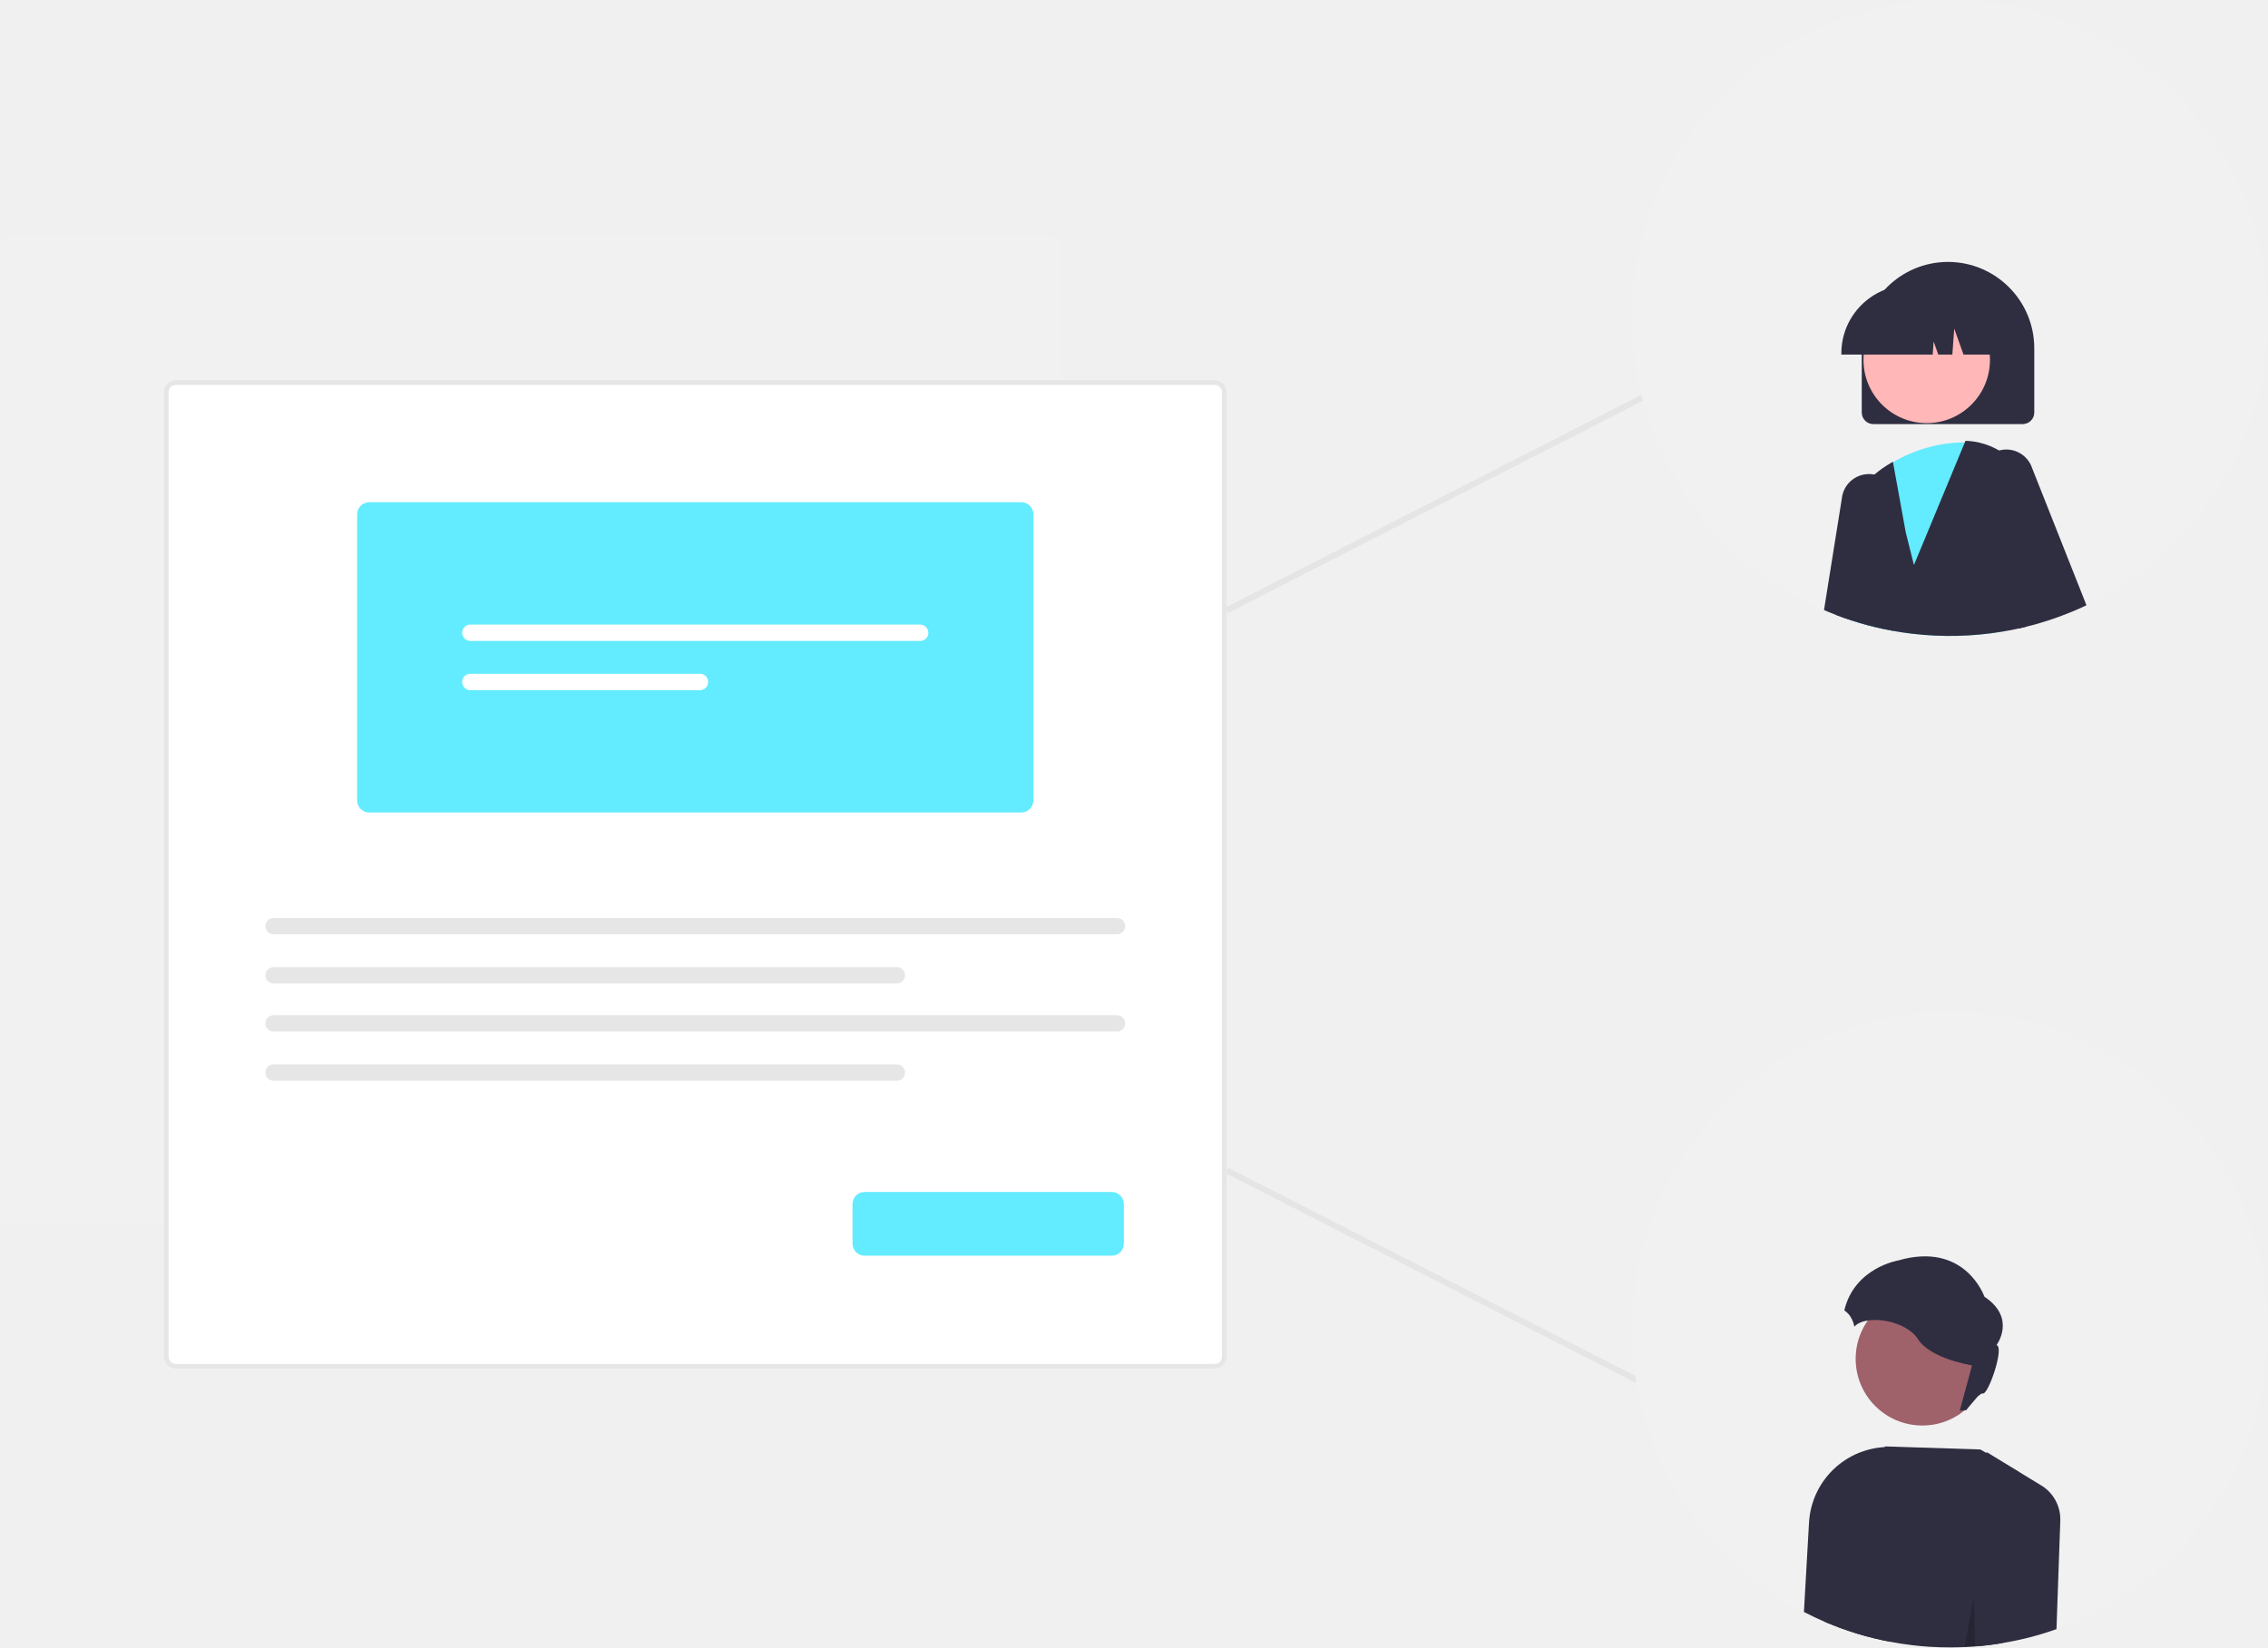
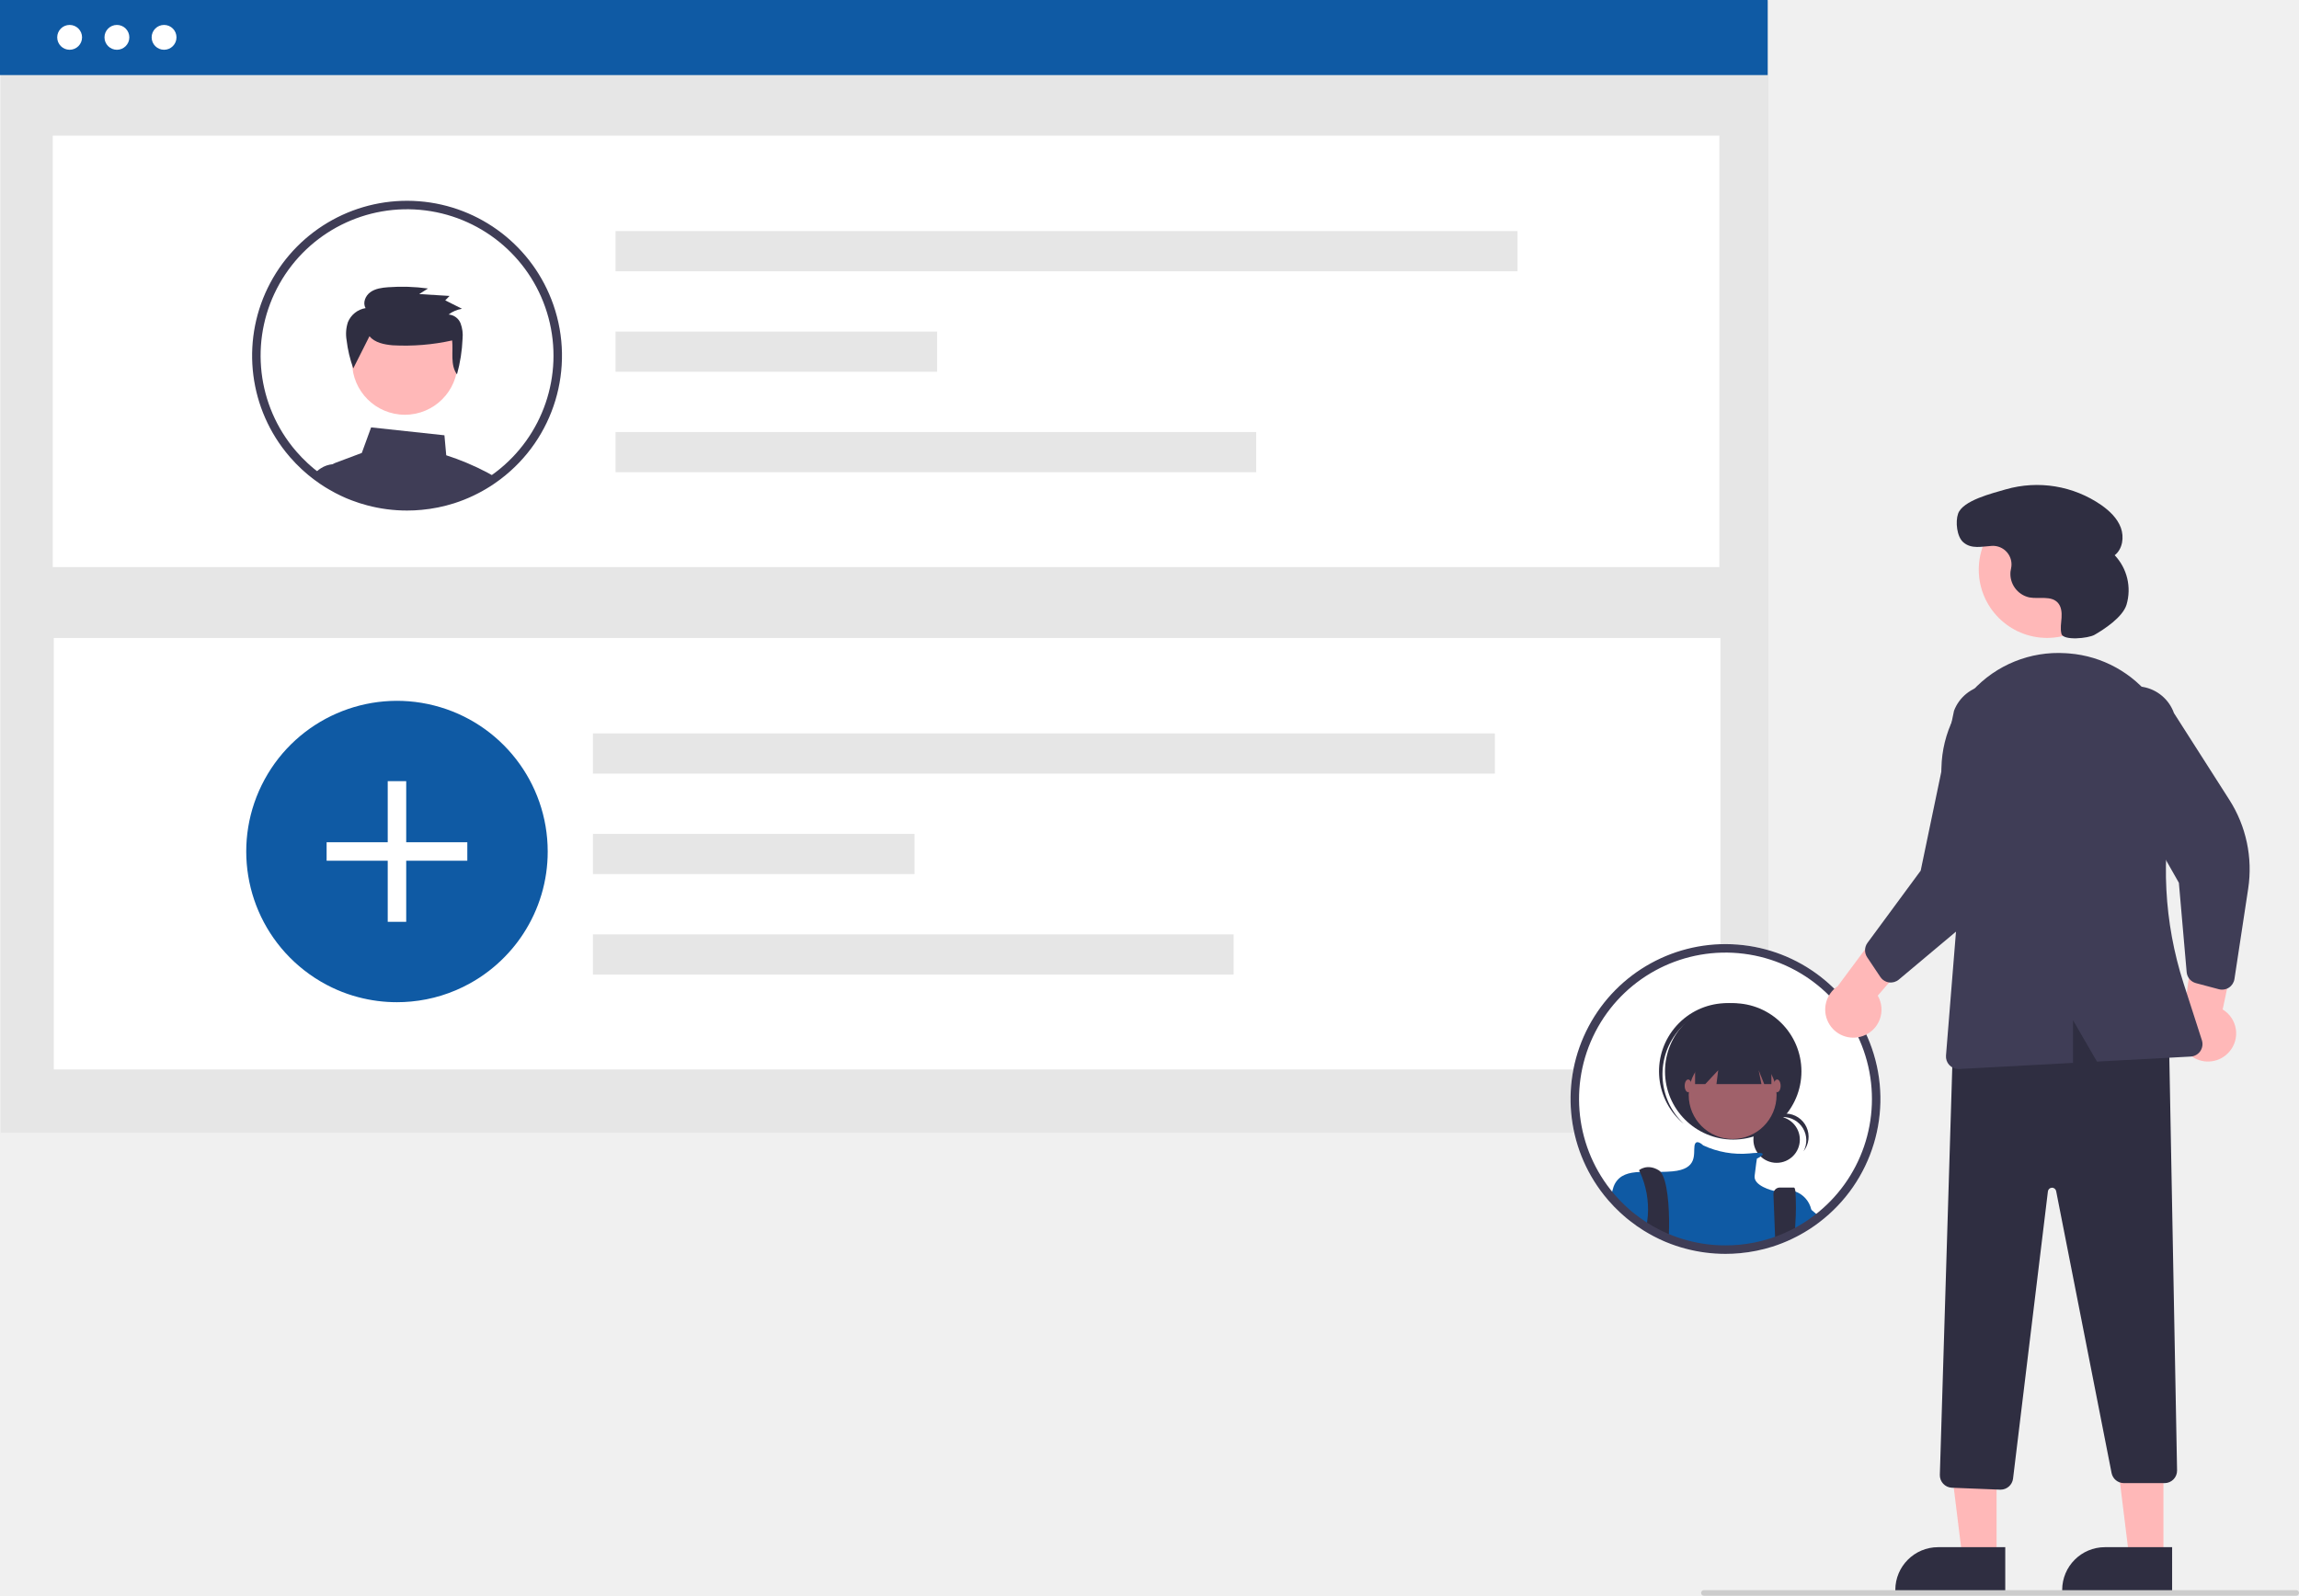
- <svg xmlns="http://www.w3.org/2000/svg" id="bf5f1c98-3a62-45da-8b3d-34c8257efbdb" data-name="Layer 1" width="748.756" height="544" viewBox="0 0 748.756 544">
-   <path id="afc9d580-0597-47f8-8d6e-fc257147a8f0" data-name="Path 141" d="M572.581,582.361H229.608a3.992,3.992,0,0,1-3.986-3.986V259.866a3.992,3.992,0,0,1,3.986-3.986H572.581a3.992,3.992,0,0,1,3.986,3.986V578.373a3.991,3.991,0,0,1-3.986,3.986Z" transform="translate(-225.622 -178)" fill="#f1f1f1" />
-   <path id="e34981b4-331f-4814-b9c1-049fb16dec76" data-name="Path 141" d="M626.645,629.99H283.673a3.992,3.992,0,0,1-3.986-3.986V307.496a3.992,3.992,0,0,1,3.986-3.986H626.645a3.992,3.992,0,0,1,3.986,3.986V626.003a3.991,3.991,0,0,1-3.986,3.986Z" transform="translate(-225.622 -178)" fill="#fff" />
-   <path id="a2600800-a3f4-47d1-8737-15b465535924" data-name="Path 141" d="M626.645,629.99H283.673a3.992,3.992,0,0,1-3.986-3.986V307.496a3.992,3.992,0,0,1,3.986-3.986H626.645a3.992,3.992,0,0,1,3.986,3.986V626.003a3.991,3.991,0,0,1-3.986,3.986ZM283.673,305.101a2.395,2.395,0,0,0-2.39,2.39v318.513a2.395,2.395,0,0,0,2.39,2.39H626.645a2.394,2.394,0,0,0,2.39-2.39V307.496a2.395,2.395,0,0,0-2.39-2.39Z" transform="translate(-225.622 -178)" fill="#e6e6e6" />
-   <path id="a8fe7ae2-6f47-45df-be8d-b892880563c0" data-name="Path 154" d="M562.796,446.295H347.522a3.991,3.991,0,0,1-3.986-3.986V347.835a3.991,3.991,0,0,1,3.986-3.986H562.796A3.991,3.991,0,0,1,566.782,347.835v94.473A3.991,3.991,0,0,1,562.796,446.295Z" transform="translate(-225.622 -178)" fill="#63ebff" />
-   <path id="b7bf9426-ca73-4358-890f-d1376d5f4b12" data-name="Path 142" d="M380.908,384.245a2.706,2.706,0,0,0,0,5.413H529.41a2.706,2.706,0,0,0,0-5.413Z" transform="translate(-225.622 -178)" fill="#fff" />
-   <path id="b3681a75-ff01-4122-a583-752cbc1ce68c" data-name="Path 143" d="M380.908,400.485a2.706,2.706,0,0,0,0,5.413h75.813a2.706,2.706,0,0,0,0-5.413Z" transform="translate(-225.622 -178)" fill="#fff" />
-   <path id="a75e283e-50b0-4235-b5a4-12e675701b13" data-name="Path 142" d="M315.938,481.116a2.706,2.706,0,0,0,0,5.413H594.38a2.706,2.706,0,0,0,0-5.413Z" transform="translate(-225.622 -178)" fill="#e6e6e6" />
-   <path id="e687bd99-3e2f-4168-8720-c6d93eec3351" data-name="Path 143" d="M315.938,497.356a2.706,2.706,0,0,0,0,5.413H521.691a2.706,2.706,0,0,0,0-5.413Z" transform="translate(-225.622 -178)" fill="#e6e6e6" />
-   <path id="fc98a7a5-65df-4714-b48f-420e305e1e91" data-name="Path 142" d="M315.938,513.228a2.706,2.706,0,0,0,0,5.413H594.38a2.706,2.706,0,0,0,0-5.413Z" transform="translate(-225.622 -178)" fill="#e6e6e6" />
-   <path id="b3271b61-6b23-4d85-98aa-a8ac62b2a491" data-name="Path 143" d="M315.938,529.467a2.706,2.706,0,0,0,0,5.413H521.691a2.706,2.706,0,0,0,0-5.413Z" transform="translate(-225.622 -178)" fill="#e6e6e6" />
-   <path id="aa38f211-9440-40aa-9a64-89f0e0d5fce4" data-name="Path 154" d="M592.658,592.651H511.059a3.991,3.991,0,0,1-3.986-3.986V575.591a3.991,3.991,0,0,1,3.986-3.986h81.599a3.991,3.991,0,0,1,3.986,3.986v13.074A3.991,3.991,0,0,1,592.658,592.651Z" transform="translate(-225.622 -178)" fill="#63ebff" />
-   <rect x="622.142" y="343.24" width="154.855" height="2" transform="translate(-305.6369 178.351) rotate(-27.09063)" fill="#e5e5e5" />
-   <rect x="698.57" y="522.312" width="2" height="154.855" transform="translate(-378.5235 771.5667) rotate(-62.9181)" fill="#e5e5e5" />
-   <path d="M974.378,283a105.092,105.092,0,0,1-57.24,93.54c-.89.46-1.79.91-2.69,1.33-.53.26-1.06.5-1.59.74-1.3.59-2.62,1.16-3.95,1.69a101.522,101.522,0,0,1-14.57,4.71c-.7.18-1.42.34-2.13.5q-2.685.6-5.41,1.04a105.579,105.579,0,0,1-30,.7q-3.105-.36-6.16-.92c-.97-.18-1.94-.37-2.9-.57-.13-.03-.26-.06-.39-.08a99.331,99.331,0,0,1-10.2-2.72c-1.8-.58-3.59-1.2-5.34-1.88q-1.365-.525-2.7-1.08c-.44-.18-.88-.37-1.31-.56A105.009,105.009,0,1,1,974.378,283Z" transform="translate(-225.622 -178)" fill="#f1f1f1" />
-   <path d="M974.378,617a105.331,105.331,0,0,1-44.97,86.17c-.26.18-.52.36-.78.53-1.52,1.05-3.07,2.06-4.66,3.01-1.01.62-2.04,1.22-3.07,1.81-1.24.7-2.49,1.37-3.76,2.02-.29.15-.58.3-.88.44-1.06.54-2.13,1.06-3.22,1.55-.06.03-.12.05-.18.08-.36.16-.73.33-1.11.49-2.35,1.04-4.75,2-7.2,2.86-.17.07-.35.13-.53.19a101.17,101.17,0,0,1-17.25,4.4c-1.11.2-2.229.36-3.35.51-.18.03-.37.06-.55.08-1.53.2-3.07.36-4.62.49-.18.02-.36.03-.54.04-1.16.1-2.33.17-3.51.22-1.6.07-3.2.11-4.82.11q-3.405,0-6.77-.21c-1.95-.13-3.89-.3-5.81-.54-1.17-.14-2.34-.3-3.49-.48-1.27-.19-2.54-.41-3.79-.65-.62-.12-1.24-.25-1.86-.38-.1-.02-.21-.04-.31-.06-1-.21-1.99-.43-2.97-.68a100.543,100.543,0,0,1-11.46-3.5q-1.92-.72-3.81-1.5c-.39-.16-.78-.33-1.16-.5-.69-.29-1.37-.6-2.05-.91-.51-.23-1.02-.47-1.53-.71-1.08-.5-2.14-1.03-3.2-1.58-.85-.43-1.7-.89-2.53-1.35-.02-.01-.03-.02-.05-.03A105.008,105.008,0,1,1,974.378,617Z" transform="translate(-225.622 -178)" fill="#f1f1f1" />
-   <path d="M868.738,264.49a28.514,28.514,0,0,0-28.48,28.48v21.25a3.828,3.828,0,0,0,3.83,3.82h49.3a3.828,3.828,0,0,0,3.83-3.82V292.97A28.517,28.517,0,0,0,868.738,264.49Z" transform="translate(-225.622 -178)" fill="#2f2e41" />
-   <path d="M854.188,353.9l-2.73-12.3a9.012,9.012,0,0,0-2.57-4.58,10.853,10.853,0,0,0-3.95-2.19c-.17-.04-.34-.08-.52-.11a1.921,1.921,0,0,0-.23-.05,9.015,9.015,0,0,0-10.52,8.04l-2.32,14.51L827.798,379.44c.43.19.87.38,1.31.56q1.335.555,2.7,1.08c1.75.68,3.54,1.3,5.34,1.88a99.331,99.331,0,0,0,10.2,2.72c.13.02.26.05.39.08.96.2,1.93.39,2.9.57l4.85-26.57Z" transform="translate(-225.622 -178)" fill="#2f2e41" />
-   <circle cx="636.09" cy="118.843" r="20.879" fill="#ffb7b7" />
-   <path d="M884.278,366.72l-4.46-35.16-.94-7.45h-.01l-.42-.01c-1.42-.05-2.8-.06-4.16-.01a46.849,46.849,0,0,0-23.71,6.56,44.622,44.622,0,0,0-5.36,3.84l-.08.08-.2.26-7.09,9.12-.01.18-.69,38.83a99.331,99.331,0,0,0,10.2,2.72c.13.02.26.05.39.08.96.2,1.93.39,2.9.57q3.06.555,6.16.92a105.579,105.579,0,0,0,30-.7Z" transform="translate(-225.622 -178)" fill="#63ebff" />
-   <path d="M891.578,331.79a23.331,23.331,0,0,0-12.7-7.68h-.01a22.459,22.459,0,0,0-4.02-.53l-.35-.01-.21.52-16.8,40.5-2.71-10.82L850.578,330.65l-.03-.17-.63.37a37.149,37.149,0,0,0-5.5,3.87A37.598,37.598,0,0,0,831.588,357.26a38.3,38.3,0,0,0-.47,7.89l.69,15.93c1.75.68,3.54,1.3,5.34,1.88a99.331,99.331,0,0,0,10.2,2.72c.13.02.26.05.39.08.96.2,1.93.39,2.9.57q3.06.555,6.16.92a105.579,105.579,0,0,0,30-.7q2.73-.435,5.41-1.04c.71-.16,1.43-.32,2.13-.5l-1.51-4.45,4-30.89A23.186,23.186,0,0,0,891.578,331.79Z" transform="translate(-225.622 -178)" fill="#2f2e41" />
-   <path d="M896.538,332.65A8.991,8.991,0,0,0,885.598,326.76a8.189,8.189,0,0,0-1.06.35,8.996,8.996,0,0,0-5.6,8.35l.04,18.69,5.3,12.57,7.93,18.79c.71-.16,1.43-.32,2.13-.5a101.522,101.522,0,0,0,14.57-4.71c1.33-.53,2.65-1.1,3.95-1.69.53-.24,1.06-.48,1.59-.74Z" transform="translate(-225.622 -178)" fill="#2f2e41" />
-   <path d="M860.308,272.14H856.048a22.528,22.528,0,0,0-22.52,22.53v.42h30.15l.31-4.33,1.54,4.33h4.64l.62-8.58,3.06,8.58h8.98v-.42A22.551,22.551,0,0,0,860.308,272.14Z" transform="translate(-225.622 -178)" fill="#2f2e41" />
-   <path d="M851.158,655.88A26.461,26.461,0,0,0,822.838,680.99l-1.67,29.31c1.06.55,2.12,1.08,3.2,1.58.51.24,1.02.48,1.53.71.68.31,1.36.62,2.05.91.38.17.77.34,1.16.5q1.89.78,3.81,1.5a100.543,100.543,0,0,0,11.46,3.5c.98.25,1.97.47,2.97.68.1.02.21.04.31.06.62.13,1.24.26,1.86.38l2.12-64.21Z" transform="translate(-225.622 -178)" fill="#2f2e41" />
-   <path d="M878.248,721.63c1.55-.13,3.09-.29,4.62-.49.18-.02.37-.05.55-.08,1.12-.15,2.24-.31,3.35-.51.09-2.71.06-4.66.06-4.9l4.97-51.79-10.36-6.04-2.02-1.18-31.32-1.01-.26.22-15.04,13.04-4.85,44.61c.38.17.77.34,1.16.5q1.89.78,3.81,1.5a100.57,100.57,0,0,0,11.46,3.5c.98.25,1.97.47,2.97.68.1.02.21.04.31.06.62.13,1.24.26,1.86.38,1.25.24,2.52.46,3.79.65,1.15.18,2.32.34,3.49.48,1.92.24,3.86.41,5.81.54q3.36.21,6.77.21c1.62,0,3.22-.04,4.82-.11,1.18-.05,2.35-.12,3.51-.22Z" transform="translate(-225.622 -178)" fill="#2f2e41" />
-   <path d="M899.198,668.32l-17.74-10.84-.02.34-3.19,63.81c1.55-.13,3.09-.29,4.62-.49.18-.02.37-.05.55-.08,1.12-.15,2.24-.31,3.35-.51a101.17,101.17,0,0,0,17.25-4.4c.18-.06.36-.12.53-.19l1.26-35.78A13.096,13.096,0,0,0,899.198,668.32Z" transform="translate(-225.622 -178)" fill="#2f2e41" />
-   <circle cx="634.638" cy="448.716" r="22.008" fill="#9f616a" />
-   <path d="M852.303,594.219c22.165-6.392,28.456,11.979,28.456,11.979,10.684,7.088,3.995,15.975,3.995,15.975,2.696.599-2.694,16.375-4.492,15.975-.959-.213-3.425,2.731-5.517,5.522a11.07,11.07,0,0,0-2.137.205l4.058-15.013s-13.679-2.096-17.873-8.685c-4.012-6.304-17.221-8.295-20.98-4.084a9.505,9.505,0,0,0-1.341-3.404,6.801,6.801,0,0,0-1.971-1.976C837.826,596.59,852.303,594.219,852.303,594.219Z" transform="translate(-225.622 -178)" fill="#2f2e41" />
-   <path d="M877.708,721.67c-1.16.1-2.33.17-3.51.22l3.08-16.92v1.17Z" transform="translate(-225.622 -178)" opacity="0.2" />
+ <svg xmlns="http://www.w3.org/2000/svg" id="bf82748d-d631-447b-a23d-39803926572c" data-name="Layer 1" width="826.681" height="573.951" viewBox="0 0 826.681 573.951">
+   <circle id="b8f08c5c-b476-40dd-b664-770adaae3509" data-name="Ellipse 182" cx="93.108" cy="55.964" r="4.354" fill="#fff" />
+   <circle id="eee44b09-a27a-4be3-8c5b-6b6370df12ff" data-name="Ellipse 183" cx="109.633" cy="55.964" r="4.354" fill="#fff" />
+   <circle id="a2d5f093-6500-400f-8de1-66712a079cc1" data-name="Ellipse 184" cx="126.158" cy="55.964" r="4.354" fill="#fff" />
+   <rect id="e14e0169-ef8c-4de3-8e3e-1fb1636d9038" data-name="Rectangle 266" x="82.529" y="66.193" width="552.899" height="3.073" fill="#fff" />
+   <rect id="ffd44901-e4e1-4980-b03e-373b3661f4a7" data-name="Rectangle 246" x="0.271" y="0.36" width="635.631" height="407.086" fill="#e6e6e6" />
+   <rect id="e89f9aca-511f-49ec-bc12-8613d3bd0166" data-name="Rectangle 264" width="635.631" height="27.004" fill="#0f5aa4" />
+   <rect id="ad9dc5de-4949-4eac-9eb5-22ff577a9f6a" data-name="Rectangle 247" x="18.972" y="48.785" width="599.28" height="155.185" fill="#fff" />
+   <rect id="b859c105-7eee-4028-bc04-8285f6faca7e" data-name="Rectangle 259" x="19.351" y="229.471" width="599.28" height="155.185" fill="#fff" />
+   <g id="aa41527c-9c03-4708-86c5-0d027f971362" data-name="Group 31">
+     <rect id="b2d77c21-275f-42a7-94e0-5b816ba20a4e" data-name="Rectangle 250" x="221.34" y="83.115" width="324.331" height="14.455" fill="#e6e6e6" />
+     <rect id="b25a2924-64e6-4438-87d6-1fb43933af96" data-name="Rectangle 251" x="221.34" y="119.252" width="115.639" height="14.455" fill="#e6e6e6" />
+     <rect id="b8fe27c9-e561-42fa-9287-e7ff86698f34" data-name="Rectangle 252" x="221.34" y="155.389" width="230.375" height="14.455" fill="#e6e6e6" />
+   </g>
+   <path id="a368706a-11d6-41a2-bd00-6a6054248d43" data-name="Path 952" d="M383.606,469.293a53.91,53.91,0,0,1-8.813,29.627,52.688,52.688,0,0,1-3.965,5.325,54.427,54.427,0,0,1-11.617,10.322q-1.773,1.175-3.645,2.2a53.739,53.739,0,0,1-21.057,6.485c-1.68.164-3.388.242-5.111.242a53.985,53.985,0,0,1-13.988-1.829,51.938,51.938,0,0,1-7.567-2.627q-1.879-.812-3.673-1.765a53.393,53.393,0,0,1-8.165-5.289q-1.783-1.388-3.438-2.926a54.2,54.2,0,1,1,91.039-39.764Z" transform="translate(-186.6595 -163.0244)" fill="#0f5aa4" />
+   <g id="a0fe7a2e-49bf-4761-b17e-3d52136366c5" data-name="Group 32">
+     <rect id="a077c903-9ff8-47f6-8a24-46120c36a494" data-name="Rectangle 273" x="139.42" y="280.966" width="6.645" height="50.592" fill="#fff" />
+     <rect id="a4f09271-2c50-4e11-a9a3-c26018ed4477" data-name="Rectangle 274" x="117.446" y="302.94" width="50.592" height="6.645" fill="#fff" />
+   </g>
+   <g id="bd7f0843-9709-4a5c-8b0e-26656563f0b3" data-name="Group 33">
+     <rect id="e4567469-258f-4b3a-88b2-7a234fbc5498" data-name="Rectangle 250-2" x="213.209" y="263.801" width="324.331" height="14.455" fill="#e6e6e6" />
+     <rect id="b26a9710-740f-4201-9a9a-df254658921a" data-name="Rectangle 251-2" x="213.209" y="299.938" width="115.639" height="14.455" fill="#e6e6e6" />
+     <rect id="a1758efc-04f7-4da1-846b-fd169401f4c2" data-name="Rectangle 252-2" x="213.209" y="336.075" width="230.375" height="14.455" fill="#e6e6e6" />
+   </g>
+   <circle id="f2fdcd7e-077f-47c5-987d-3f56ec08fcb2" data-name="Ellipse 194" cx="42.039" cy="13.433" r="4.467" fill="#fff" />
+   <circle id="bb8af87f-8865-4134-a554-08faac1a89d0" data-name="Ellipse 195" cx="58.995" cy="13.433" r="4.467" fill="#fff" />
+   <circle id="bd4c0ca0-b96c-4f92-a965-84f83cdee98a" data-name="Ellipse 246" cx="25.039" cy="13.433" r="4.467" fill="#fff" />
+   <path d="M361.898,332.996a92.633,92.633,0,0,0-14.78-6.22l-.65-7.19-26.36-2.84-3.35,9.19-9.46,3.55a4.605,4.605,0,0,0-.96.5h-.01a4.687,4.687,0,0,0-2,3.12,4.792,4.792,0,0,0,.07,1.88l.5,2.05c.72.43,1.46.84,2.2,1.23l.47.24c1.08.56,2.18,1.09,3.31,1.58.23.1.48.2.71.3.02.01.03.01.05.02.53.22,1.06.43,1.6.63a52.557,52.557,0,0,0,5.42,1.74,55.736,55.736,0,0,0,14.37,1.88c1.77,0,3.52-.08,5.25-.25a55.514,55.514,0,0,0,11.64-2.35c.01,0,.02-.01.03-.01a54.634,54.634,0,0,0,6.99-2.77c.01-.01.03-.01.04-.02.51-.24,1-.5,1.5-.75l.24-.12c.4-.21.8-.42,1.2-.64,1-.55,1.98-1.13,2.95-1.75.27-.16.53-.33.8-.51.38-.25.76-.51,1.13-.78C363.867,334.106,362.898,333.536,361.898,332.996Z" transform="translate(-186.6595 -163.0244)" fill="#3f3d56" />
+   <path d="M312.427,337.426l-1.65-7.45h-4.31a1.031,1.031,0,0,0-.13.01h-.01a9.34,9.34,0,0,0-4.34,1.5,9.612,9.612,0,0,0-2.32,2.08c1.28.97,2.61,1.87,3.98,2.73l.06.03c.39.24.79.48,1.19.71.72.43,1.46.84,2.2,1.23l.47.24c1.08.56,2.18,1.09,3.31,1.58.23.1.48.2.71.3.02.01.03.01.05.02.53.22,1.06.43,1.6.63Z" transform="translate(-186.6595 -163.0244)" fill="#3f3d56" />
+   <circle cx="145.594" cy="130.191" r="18.985" fill="#ffb8b8" />
+   <path d="M319.507,283.968c1.965,2.326,5.291,2.982,8.359,3.251a78.729,78.729,0,0,0,21.38-1.746c.435,4.212-.75,8.754,1.731,12.219a56.723,56.723,0,0,0,2.015-12.859,12.308,12.308,0,0,0-.712-5.507,5.065,5.065,0,0,0-4.315-3.181,10.815,10.815,0,0,1,4.824-2.062l-6.028-3.029,1.548-1.589-10.913-.668,3.161-2.008a68.541,68.541,0,0,0-14.36-.453c-2.224.164-4.549.477-6.351,1.765s-2.843,3.85-1.724,5.741a8.336,8.336,0,0,0-6.353,5.041,13.458,13.458,0,0,0-.482,6.469,45.854,45.854,0,0,0,2.404,10.171Z" transform="translate(-186.6595 -163.0244)" fill="#2f2e41" />
+   <path d="M385.637,272.636a55.709,55.709,0,1,0-96.27,52.92c.5.63,1.02,1.26,1.55,1.87.04.04.07.08.11.12a54.035,54.035,0,0,0,4.15,4.28c.38.35.78.71,1.18,1.05.76.68,1.54,1.33,2.35,1.95.32.25.63.5.96.74,1.28.97,2.61,1.87,3.98,2.73l.06.03c.39.24.79.48,1.19.71.72.43,1.46.84,2.2,1.23l.47.24c1.08.56,2.18,1.09,3.31,1.58.23.1.48.2.71.3.02.01.03.01.05.02.53.22,1.06.43,1.6.63a52.557,52.557,0,0,0,5.42,1.74,55.736,55.736,0,0,0,14.37,1.88c1.77,0,3.52-.08,5.25-.25a55.514,55.514,0,0,0,11.64-2.35c.01,0,.02-.01.03-.01a54.634,54.634,0,0,0,6.99-2.77c.01-.01.03-.01.04-.02.51-.24,1-.5,1.5-.75l.24-.12c.4-.21.8-.42,1.2-.64,1-.55,1.98-1.13,2.95-1.75.27-.16.53-.33.8-.51.38-.25.76-.51,1.13-.78.49-.34.98-.69,1.46-1.05.15-.11.31-.22.46-.34a55.689,55.689,0,0,0,18.92-62.68Zm-20.76,60.25c-.33.26-.67.51-1.01.74-.33.25-.66.49-1,.71-.29.21-.58.41-.88.6l-.09.06c-.22.15-.44.29-.66.43q-1.245.78-2.52,1.5c-.09.05-.18.1-.27.15-.38.21-.76.41-1.14.61-.05.03-.11.05-.16.08l-.06.03c-.48.25-.97.49-1.46.72a49.05,49.05,0,0,1-5.83,2.36c-.26.09-.52.18-.78.26a52.454,52.454,0,0,1-11.02,2.24c-1.64.15-3.3.23-4.97.23a51.949,51.949,0,0,1-13.59-1.78,49.382,49.382,0,0,1-6.67-2.26c-.11-.05-.23-.09-.34-.14-.12-.05-.23-.09-.34-.14-.12-.05-.23-.1-.35-.16-.94-.41-1.87-.86-2.78-1.33l-.44-.23c-1.11-.58-2.2-1.2-3.26-1.86-.31-.19-.63-.39-.93-.6-.08-.05-.15-.1-.23-.15-.71-.47-1.42-.96-2.11-1.47-.47-.35-.94-.7-1.4-1.06-.77-.58-1.51-1.2-2.23-1.84-.38-.32-.75-.67-1.11-1a50.811,50.811,0,0,1-4.02-4.16c-.42-.48-.83-.96-1.22-1.46a3.807,3.807,0,0,1-.25-.31,52.659,52.659,0,1,1,73.12,9.23Z" transform="translate(-186.6595 -163.0244)" fill="#3f3d56" />
+   <path d="M859.728,539.996a55.709,55.709,0,1,0-96.27,52.92c.5.63,1.02,1.26,1.55,1.87.04.04.07.08.11.12a54.137,54.137,0,0,0,4.15,4.28c.38.35.78.71,1.18,1.05.76.68,1.54,1.33,2.35,1.95a54.775,54.775,0,0,0,4.94,3.47l.06.03c1.11.69,2.24,1.33,3.39,1.94l.47.24c1.08.56,2.18,1.09,3.31,1.58.23.1.48.2.71.3.02.01.03.01.05.02a54.116,54.116,0,0,0,7.02,2.37,55.732,55.732,0,0,0,14.37,1.88c1.77,0,3.52-.08,5.25-.25a55.508,55.508,0,0,0,11.64-2.35c.01,0,.02-.01.03-.01a54.606,54.606,0,0,0,6.99-2.77c.01-.01.03-.01.04-.02.51-.24,1-.5,1.5-.75l.24-.12c.4-.21.8-.42,1.2-.64,1-.55,1.98-1.13,2.95-1.75.27-.16.53-.33.8-.51.88-.58,1.75-1.2,2.59-1.83.15-.11.31-.22.46-.34a55.692,55.692,0,0,0,18.92-62.68Z" transform="translate(-186.6595 -163.0244)" fill="#fff" />
+   <circle id="ee9bd31a-9b73-4888-9087-fea26d3b2b97" data-name="Ellipse 188" cx="638.842" cy="409.897" r="8.349" fill="#2f2e41" />
+   <path id="e473f415-6540-4896-b89f-76a5ac7ad60a" data-name="Path 969" d="M827.827,564.802a8.35,8.35,0,0,1,7.35,12.312,8.347,8.347,0,1,0-13.868-9.172,8.329,8.329,0,0,1,6.519-3.14Z" transform="translate(-186.6595 -163.0244)" fill="#2f2e41" />
+   <circle id="f79ae9d5-f4b5-4dd5-badc-cc4d2f5593dd" data-name="Ellipse 189" cx="623.24" cy="385.353" r="24.526" fill="#2f2e41" />
+   <path id="f9880a76-ad0b-4c2a-99b0-b23c20a810bd" data-name="Path 970" d="M790.65,533.16a24.522,24.522,0,0,1,33.99-2.572c-.2-.191-.4-.383-.607-.568a24.526,24.526,0,0,0-32.73,36.535q.07.063.14.125c.208.185.422.36.635.537a24.522,24.522,0,0,1-1.427-34.057Z" transform="translate(-186.6595 -163.0244)" fill="#2f2e41" />
+   <circle id="b01904a1-9532-4133-8cbd-470829617487" data-name="Ellipse 190" cx="623.032" cy="393.875" r="15.796" fill="#a0616a" />
+   <path d="M837.958,598.056v5.3c-.97.62-1.95,1.2-2.95,1.75-.4.22-.8.43-1.2.64l-.24.12c-.5.25-.99.51-1.5.75-.01.01-.03.01-.04.02a54.606,54.606,0,0,1-6.99,2.77c-.01,0-.02.01-.03.01a55.508,55.508,0,0,1-11.64,2.35c-1.73.17-3.48.25-5.25.25a55.732,55.732,0,0,1-14.37-1.88,54.116,54.116,0,0,1-7.02-2.37c-.02-.01-.03-.01-.05-.02-.23-.1-.48-.2-.71-.3-1.13-.49-2.23-1.02-3.31-1.58l-.47-.24c-1.15-.61-2.28-1.25-3.39-1.94l-.06-.03a54.775,54.775,0,0,1-4.94-3.47c-.81-.62-1.59-1.27-2.35-1.95-.4-.34-.8-.7-1.18-1.05a54.137,54.137,0,0,1-4.15-4.28,20.23,20.23,0,0,1,.76-3.07l.01-.01a4.489,4.489,0,0,1,.21-.5,3.988,3.988,0,0,1,.19-.42c1.79-3.35,5.03-4.18,9.05-4.36,2.27-.1,4.78.01,7.43-.02,1.4-.01,2.85-.06,4.3-.19,9.15-.83,7.49-6.23,7.9-9.14.41-2.82,2.95-.38,3.12-.22l.01.01a32.271,32.271,0,0,0,16.6,2.91c.98-.12,1.96-.19,2.94-.22,2.58-.03,2.02.71,1.13,1.32a11.183,11.183,0,0,1-1.35.76s-.41,2.5-.83,6.24c-.4,3.58,6.46,5.26,7.03,5.39a.061.061,0,0,0,.04.01,13.773,13.773,0,0,1,7.61.2h.01A9.018,9.018,0,0,1,837.958,598.056Z" transform="translate(-186.6595 -163.0244)" fill="#0f5aa4" />
+   <path d="M786.827,604.486c0,.74-.02,1.45-.05,2.12-.01.4-.03.79-.05,1.16-.02-.01-.03-.01-.05-.02-.23-.1-.48-.2-.71-.3-1.13-.49-2.23-1.02-3.31-1.58l-.47-.24c-1.15-.61-2.28-1.25-3.39-1.94.03-.35.08-.7.13-1.05.11-.77.2-1.55.26-2.32a32.184,32.184,0,0,0-2.85-15.76v-.01c-.2-.4-.32-.62-.32-.62s2.91-2.5,7.06,0a2.498,2.498,0,0,1,.69.6C786.268,587.476,786.947,597.396,786.827,604.486Z" transform="translate(-186.6595 -163.0244)" fill="#2f2e41" />
+   <path d="M832.237,603.126c-.04,1.12-.1,2.29-.17,3.48v.01c-.01.01-.03.01-.04.02a54.606,54.606,0,0,1-6.99,2.77c-.01,0-.02.01-.03.01l-.11-2.81-.01-.37-.53-13.68a2.295,2.295,0,0,1,2.29-2.4h5.07c.25,0,.43.51.55,1.43v.01A86.661,86.661,0,0,1,832.237,603.126Z" transform="translate(-186.6595 -163.0244)" fill="#2f2e41" />
+   <path id="a05c59bd-0311-408b-a800-ed606f18fbbf" data-name="Path 975" d="M796.181,537.154v15.8h3.658l4.655-4.988-.623,4.988h16.17l-1-4.988,2,4.988h2.578v-15.8Z" transform="translate(-186.6595 -163.0244)" fill="#2f2e41" />
+   <ellipse id="af122121-1c1b-4817-a566-2298b147ce18" data-name="Ellipse 191" cx="607.028" cy="390.55" rx="1.247" ry="2.286" fill="#a0616a" />
+   <ellipse id="bec83a12-853e-4dd5-94d0-e2c2a5b21156" data-name="Ellipse 192" cx="639.037" cy="390.55" rx="1.247" ry="2.286" fill="#a0616a" />
+   <path d="M841.347,601.016c-.84.63-1.71,1.25-2.59,1.83-.27.18-.53.35-.8.51-.97.62-1.95,1.2-2.95,1.75-.4.22-.8.43-1.2.64v-11.02s1.6,1.28,4.15,3.41c.32.27.65.55,1,.85C839.697,599.606,840.498,600.286,841.347,601.016Z" transform="translate(-186.6595 -163.0244)" fill="#0f5aa4" />
+   <path d="M859.728,539.996a55.709,55.709,0,1,0-96.27,52.92c.5.63,1.02,1.26,1.55,1.87.04.04.07.08.11.12a54.137,54.137,0,0,0,4.15,4.28c.38.35.78.71,1.18,1.05.76.68,1.54,1.33,2.35,1.95a54.775,54.775,0,0,0,4.94,3.47l.06.03c1.11.69,2.24,1.33,3.39,1.94l.47.24c1.08.56,2.18,1.09,3.31,1.58.23.1.48.2.71.3.02.01.03.01.05.02a54.116,54.116,0,0,0,7.02,2.37,55.732,55.732,0,0,0,14.37,1.88c1.77,0,3.52-.08,5.25-.25a55.508,55.508,0,0,0,11.64-2.35c.01,0,.02-.01.03-.01a54.606,54.606,0,0,0,6.99-2.77c.01-.01.03-.01.04-.02.51-.24,1-.5,1.5-.75l.24-.12c.4-.21.8-.42,1.2-.64,1-.55,1.98-1.13,2.95-1.75.27-.16.53-.33.8-.51.88-.58,1.75-1.2,2.59-1.83.15-.11.31-.22.46-.34a55.692,55.692,0,0,0,18.92-62.68Zm-20.76,60.25c-.33.26-.67.51-1.01.74-.33.25-.66.49-1,.71-.29.21-.58.41-.88.6-.25.17-.5.33-.75.49q-1.244.78-2.52,1.5c-.09.05-.18.1-.271.15-.38.21-.76.41-1.14.61-.05.03-.11.05-.16.08l-.06.03c-.48.25-.97.49-1.46.72a49.028,49.028,0,0,1-5.83,2.36c-.26.09-.52.18-.78.26a52.456,52.456,0,0,1-11.02,2.24c-1.64.15-3.3.23-4.97.23a51.952,51.952,0,0,1-13.59-1.78,49.391,49.391,0,0,1-6.67-2.26c-.23-.09-.46-.19-.68-.28-.12-.05-.23-.1-.35-.16-.94-.41-1.87-.86-2.78-1.33l-.44-.23c-1.11-.58-2.2-1.2-3.26-1.86-.39-.24-.78-.49-1.16-.75-1.2-.79-2.37-1.64-3.51-2.53-.77-.58-1.51-1.2-2.23-1.84-.38-.32-.75-.67-1.11-1a50.883,50.883,0,0,1-4.02-4.16c-.42-.48-.83-.96-1.22-1.46a3.801,3.801,0,0,1-.25-.31,52.659,52.659,0,1,1,73.12,9.23Z" transform="translate(-186.6595 -163.0244)" fill="#3f3d56" />
+   <path d="M856.591,535.628a10.056,10.056,0,0,0,5.277-14.488L885.227,494.096l-18.414-2.397-19.359,26.048a10.11,10.11,0,0,0,9.137,17.88Z" transform="translate(-186.6595 -163.0244)" fill="#ffb8b8" />
+   <path d="M988.255,541.342a10.056,10.056,0,0,0-2.363-15.237l7.425-34.955-17.288,6.779-4.401,32.155a10.11,10.11,0,0,0,16.626,11.259Z" transform="translate(-186.6595 -163.0244)" fill="#ffb8b8" />
+   <polygon points="717.931 560.49 705.671 560.489 699.839 513.201 717.933 513.202 717.931 560.49" fill="#ffb8b8" />
+   <path d="M907.717,735.398l-39.531-.001v-.5A15.386,15.386,0,0,1,883.573,719.511h.001l24.144.001Z" transform="translate(-186.6595 -163.0244)" fill="#2f2e41" />
+   <polygon points="777.931 560.49 765.671 560.489 759.839 513.201 777.933 513.202 777.931 560.49" fill="#ffb8b8" />
+   <path d="M967.717,735.398l-39.531-.001v-.5A15.386,15.386,0,0,1,943.573,719.511h.001l24.144.001Z" transform="translate(-186.6595 -163.0244)" fill="#2f2e41" />
+   <path d="M905.868,698.822l-17.355-.694a4.514,4.514,0,0,1-4.318-4.634l4.889-160.379.319-.115c30.416-11.003,55.578-10.171,76.926,2.54l.239.143,2.929,156.202a4.5,4.5,0,0,1-4.499,4.585h-14.634a4.51,4.51,0,0,1-4.416-3.632L926.014,591.429a1.5,1.5,0,0,0-2.961.109L910.515,694.868a4.526,4.526,0,0,1-4.469,3.957C905.987,698.825,905.927,698.824,905.868,698.822Z" transform="translate(-186.6595 -163.0244)" fill="#2f2e41" />
+   <circle cx="736.092" cy="204.882" r="24.561" fill="#ffb8b8" />
+   <path d="M864.891,516.106a4.506,4.506,0,0,1-2.091-1.686l-4.746-7.102a4.515,4.515,0,0,1,.119-5.169l19.132-25.968,11.986-57.511a14.497,14.497,0,1,1,27.017,10.52l-5.665,36.602a46.374,46.374,0,0,1-16.024,28.441L869.435,515.367a4.505,4.505,0,0,1-3.528,1.008A4.455,4.455,0,0,1,864.891,516.106Z" transform="translate(-186.6595 -163.0244)" fill="#3f3d56" />
+   <path d="M987.206,518.712a4.506,4.506,0,0,1-2.683.116l-8.254-2.195a4.515,4.515,0,0,1-3.326-3.959l-2.796-32.133-29.002-51.089a14.497,14.497,0,1,1,27.231-9.954l19.931,31.217a46.373,46.373,0,0,1,6.763,31.936l-4.941,32.504a4.505,4.505,0,0,1-1.982,3.087A4.455,4.455,0,0,1,987.206,518.712Z" transform="translate(-186.6595 -163.0244)" fill="#3f3d56" />
+   <path d="M895.887,411.524a41.822,41.822,0,0,1,33.537-13.56q.616.038,1.227.086h0a41.734,41.734,0,0,1,30.16,16.646,42.362,42.362,0,0,1,7.525,34.145,132.361,132.361,0,0,0,3.497,67.876l6.589,20.459a4.499,4.499,0,0,1-4.042,5.872l-33.685,1.811-8.62-14.89v15.353l-40.941,2.201c-.082.005-.163.007-.243.007a4.5,4.5,0,0,1-4.484-4.861l4.627-57.382-5.804-38.973A42.089,42.089,0,0,1,895.887,411.524Z" transform="translate(-186.6595 -163.0244)" fill="#3f3d56" />
+   <path d="M939.821,391.354c-2.274,1.308-11.262,2.176-11.903-.368l-.014-.056c-.446-1.864-.076-3.811.052-5.723s-.059-4.013-1.362-5.419c-2.428-2.621-6.748-1.232-10.258-1.894a8.664,8.664,0,0,1-6.74-9.253c.05-.398.128-.795.216-1.193a6.673,6.673,0,0,0-6.927-8.081c-3.548.203-7.378,1.278-10.314-1.35-2.27-2.032-2.824-7.322-1.827-10.201,1.676-4.838,12.414-7.371,17.102-8.764a40.62,40.62,0,0,1,34.43,5.65c2.961,2.087,5.727,4.71,6.989,8.106s.653,7.68-2.193,9.922a18.332,18.332,0,0,1,4.246,17.806C949.915,385.063,943.206,389.406,939.821,391.354Z" transform="translate(-186.6595 -163.0244)" fill="#2f2e41" />
+   <path d="M1012.341,736.976h-213a1,1,0,0,1,0-2h213a1,1,0,0,1,0,2Z" transform="translate(-186.6595 -163.0244)" fill="#ccc" />
</svg>
